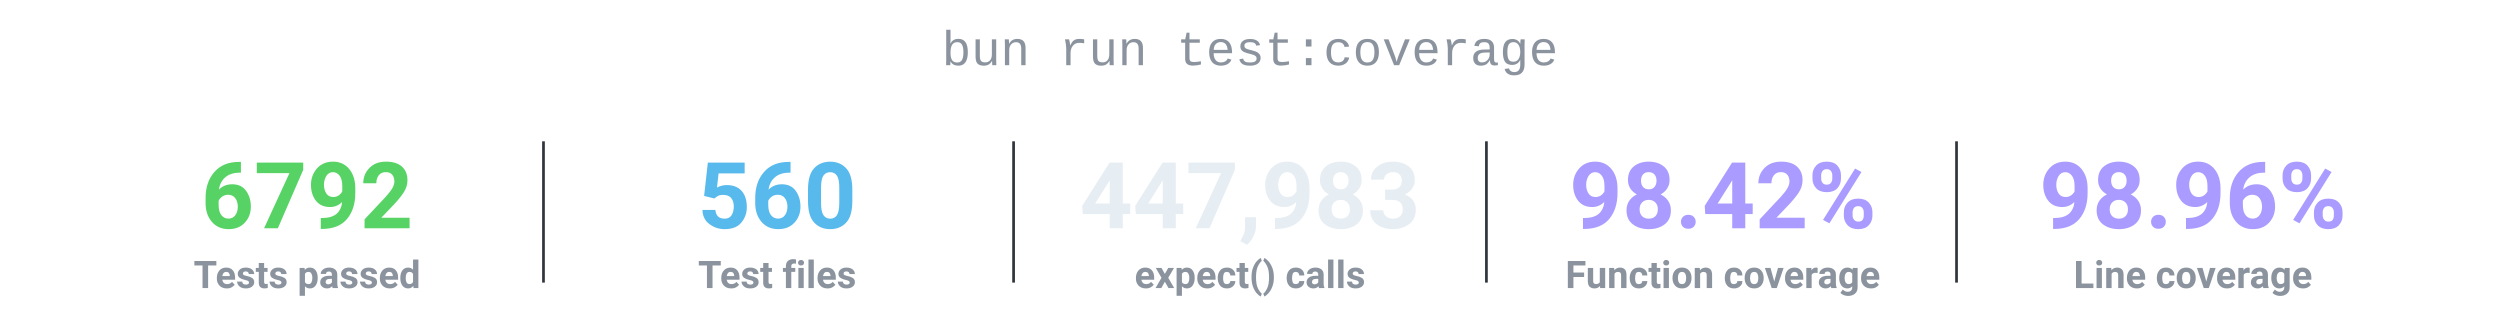
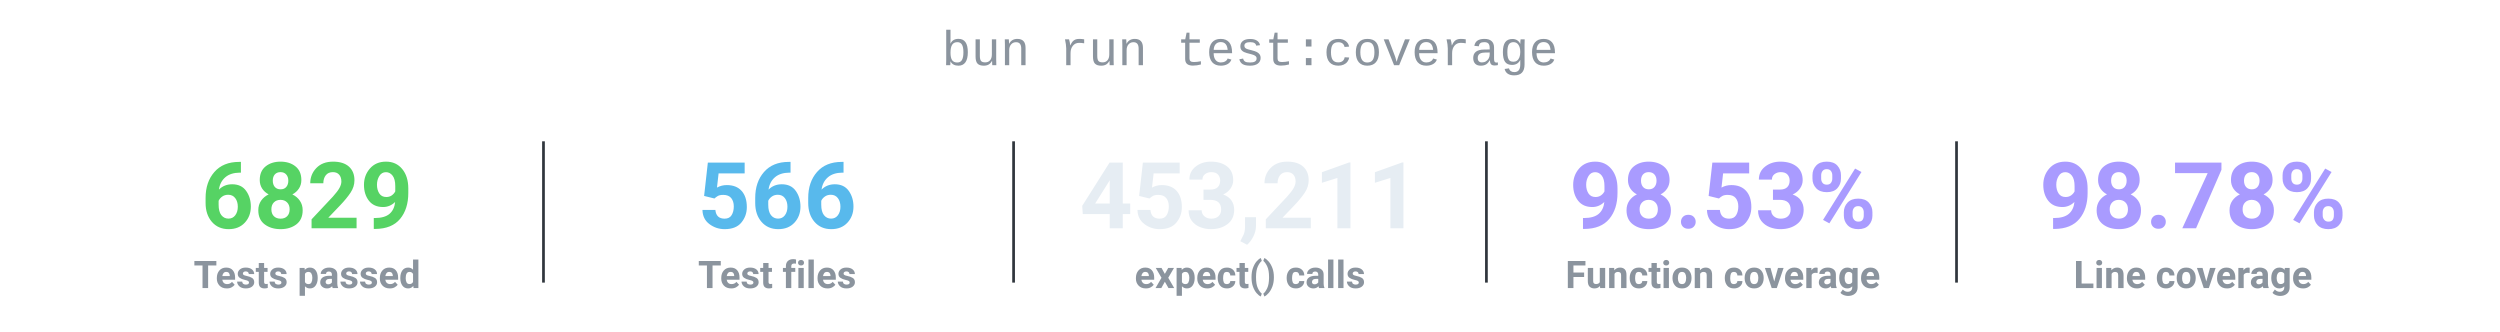
- <svg xmlns="http://www.w3.org/2000/svg" viewBox="0 0 920 122" width="920" height="122" role="img" aria-label="bun run test:coverage — 6792 tests passed, 560 test files, 447,983 expect() calls, 98.42% function coverage, 98.96% line coverage">
+ <svg xmlns="http://www.w3.org/2000/svg" viewBox="0 0 920 122" width="920" height="122" role="img" aria-label="bun run test:coverage — 6829 tests passed, 566 test files, 453,211 expect() calls, 98.53% function coverage, 98.78% line coverage">
  <style>
    .cmd { font-family: ui-monospace, SFMono-Regular, 'SF Mono', Menlo, Consolas, 'Liberation Mono', monospace; font-weight: 500; font-size: 18px; }
    .val { font-family: system-ui, -apple-system, BlinkMacSystemFont, 'Segoe UI', Roboto, sans-serif; font-weight: 700; font-size: 34px; }
    .lbl { font-family: system-ui, -apple-system, BlinkMacSystemFont, 'Segoe UI', Roboto, sans-serif; font-weight: 600; font-size: 14px; }
  </style>
  <text x="460" y="24" text-anchor="middle" class="cmd" fill="#8b949e">bun run test:coverage</text>
  <line x1="200" y1="52" x2="200" y2="104" stroke="#30363d" stroke-width="1" />
  <line x1="373" y1="52" x2="373" y2="104" stroke="#30363d" stroke-width="1" />
  <line x1="547" y1="52" x2="547" y2="104" stroke="#30363d" stroke-width="1" />
  <line x1="720" y1="52" x2="720" y2="104" stroke="#30363d" stroke-width="1" />
-   <text x="113" y="84" text-anchor="middle" class="val" fill="#56d364">6792</text>
+   <text x="113" y="84" text-anchor="middle" class="val" fill="#56d364">6829</text>
  <text x="113" y="106" text-anchor="middle" class="lbl" fill="#8b949e">Tests passed</text>
-   <text x="286" y="84" text-anchor="middle" class="val" fill="#58b9ec">560</text>
+   <text x="286" y="84" text-anchor="middle" class="val" fill="#58b9ec">566</text>
  <text x="286" y="106" text-anchor="middle" class="lbl" fill="#8b949e">Test files</text>
-   <text x="460" y="84" text-anchor="middle" class="val" fill="#e6edf3">447,983</text>
+   <text x="460" y="84" text-anchor="middle" class="val" fill="#e6edf3">453,211</text>
  <text x="460" y="106" text-anchor="middle" class="lbl" fill="#8b949e">expect() calls</text>
-   <text x="634" y="84" text-anchor="middle" class="val" fill="#a99bff">98.42%</text>
+   <text x="634" y="84" text-anchor="middle" class="val" fill="#a99bff">98.53%</text>
  <text x="634" y="106" text-anchor="middle" class="lbl" fill="#8b949e">Function coverage</text>
-   <text x="807" y="84" text-anchor="middle" class="val" fill="#a99bff">98.96%</text>
+   <text x="807" y="84" text-anchor="middle" class="val" fill="#a99bff">98.78%</text>
  <text x="807" y="106" text-anchor="middle" class="lbl" fill="#8b949e">Line coverage</text>
</svg>
